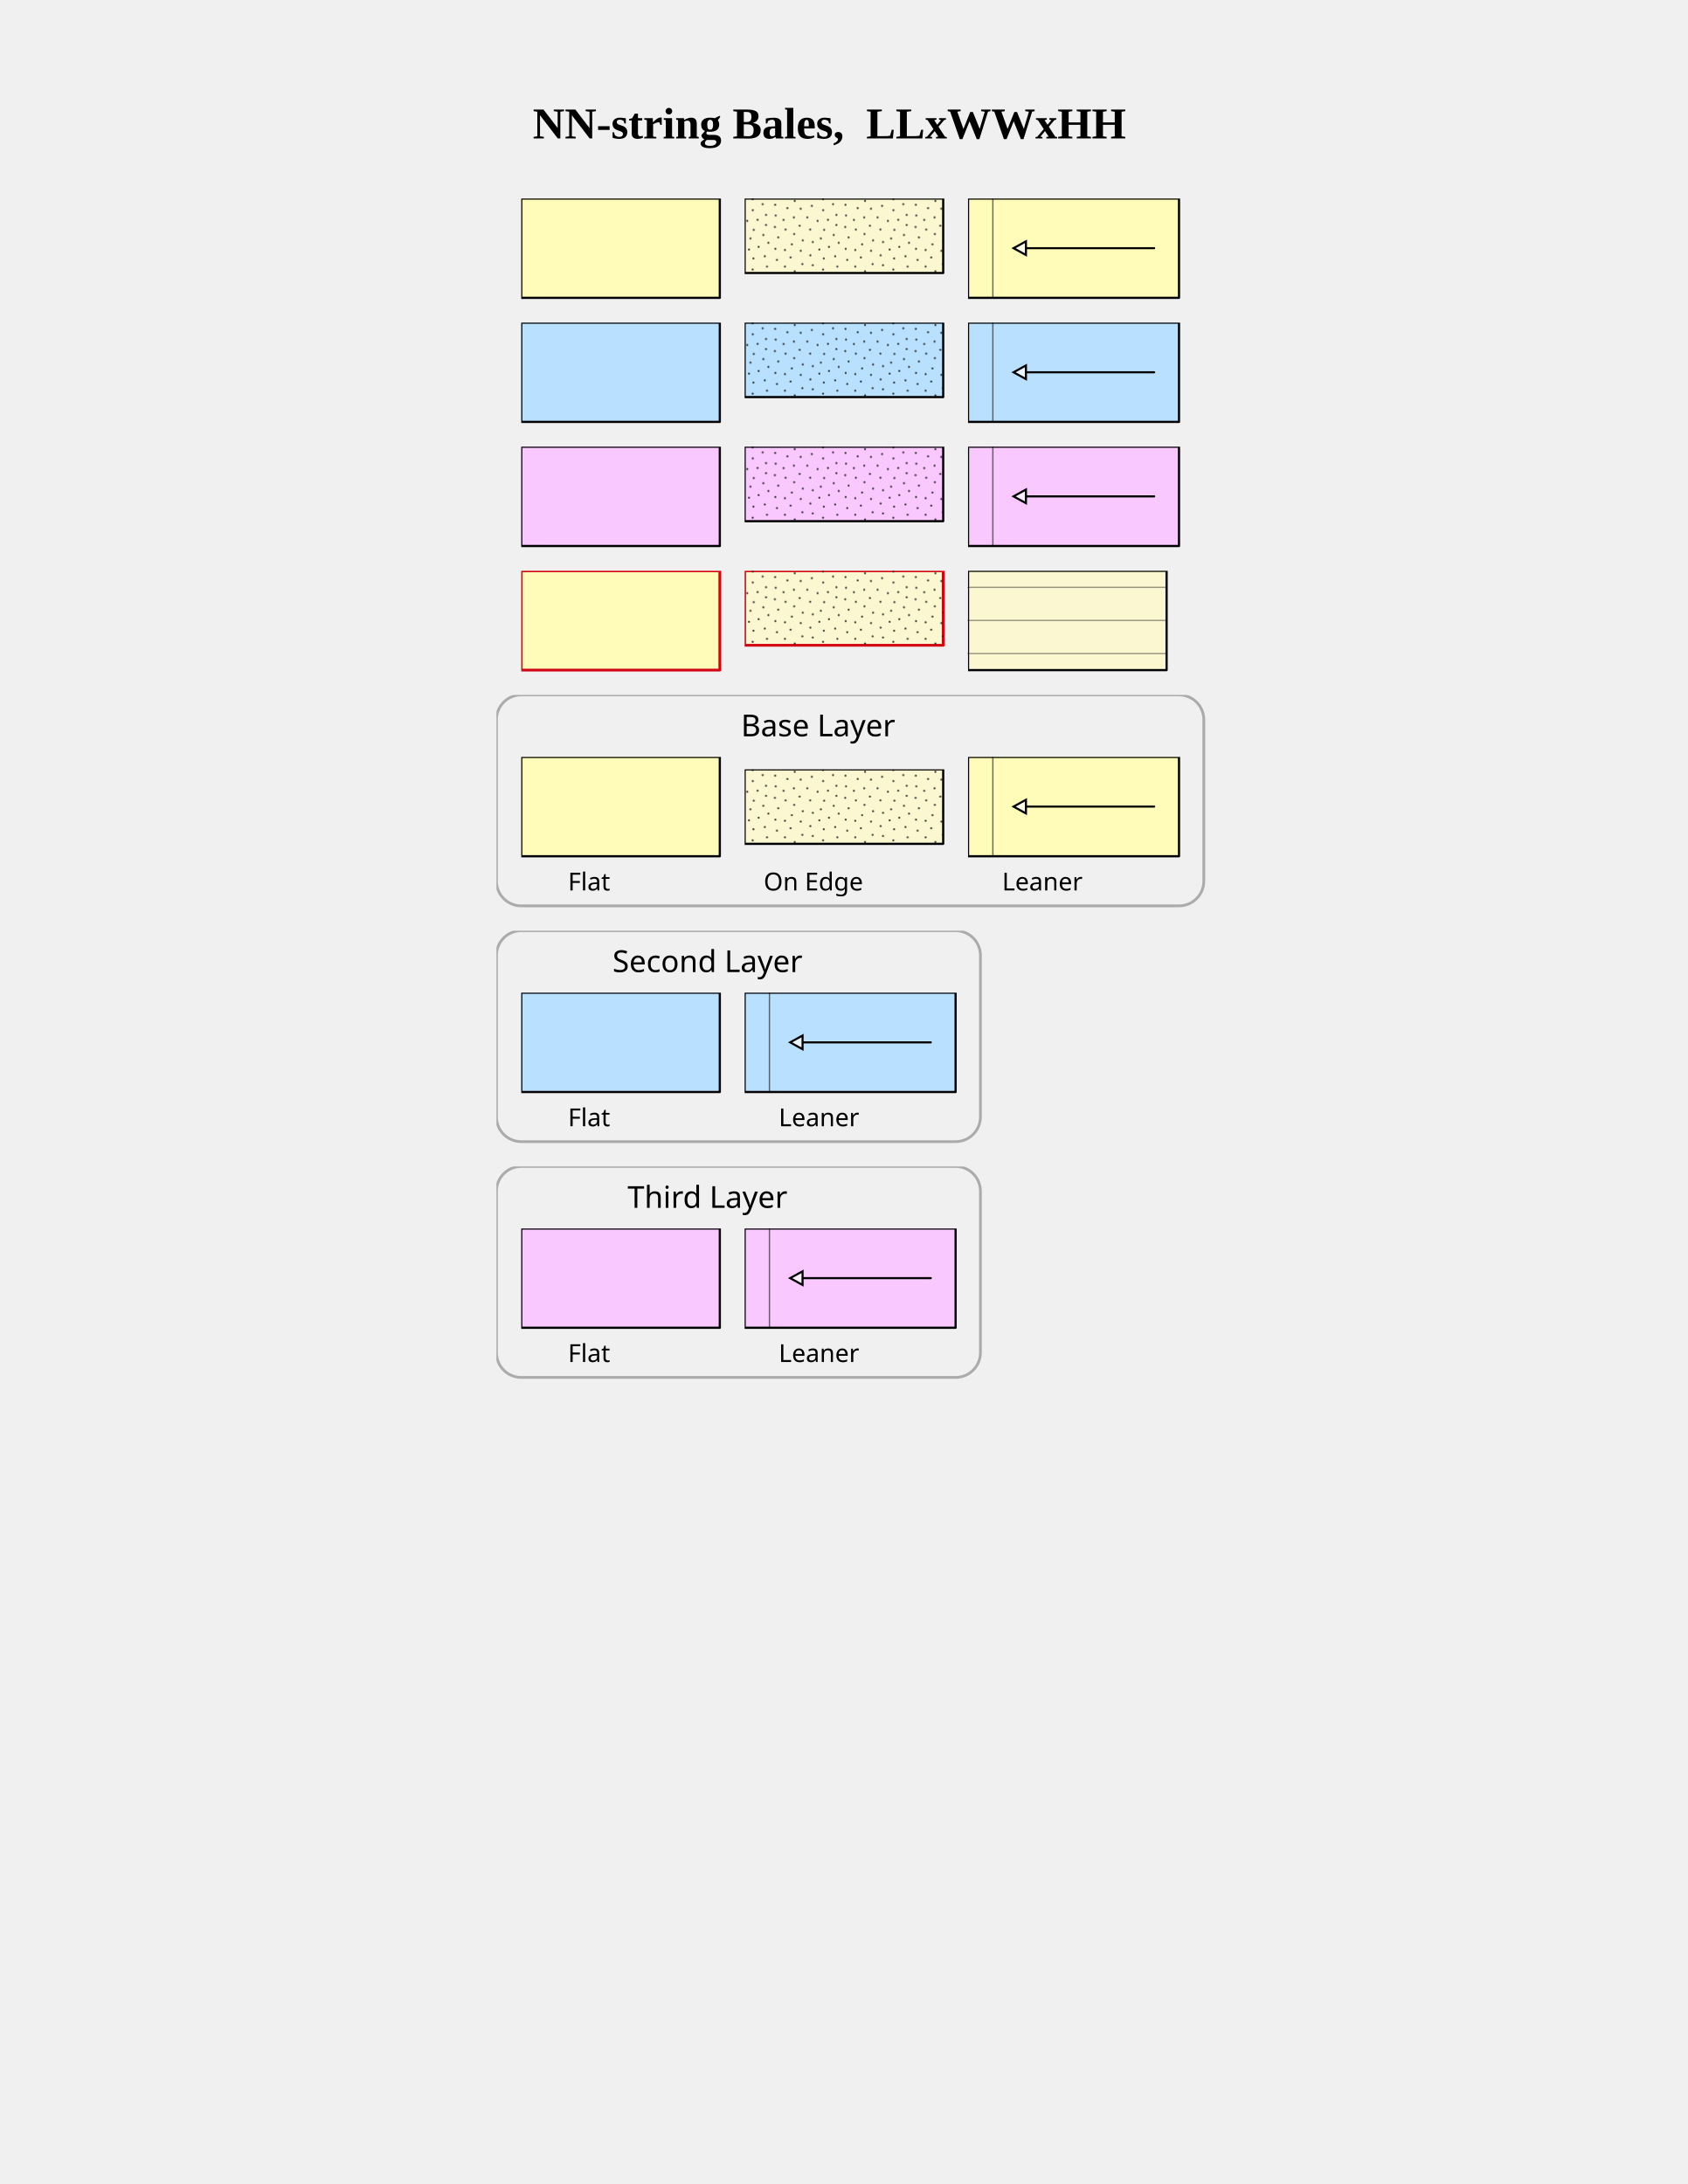
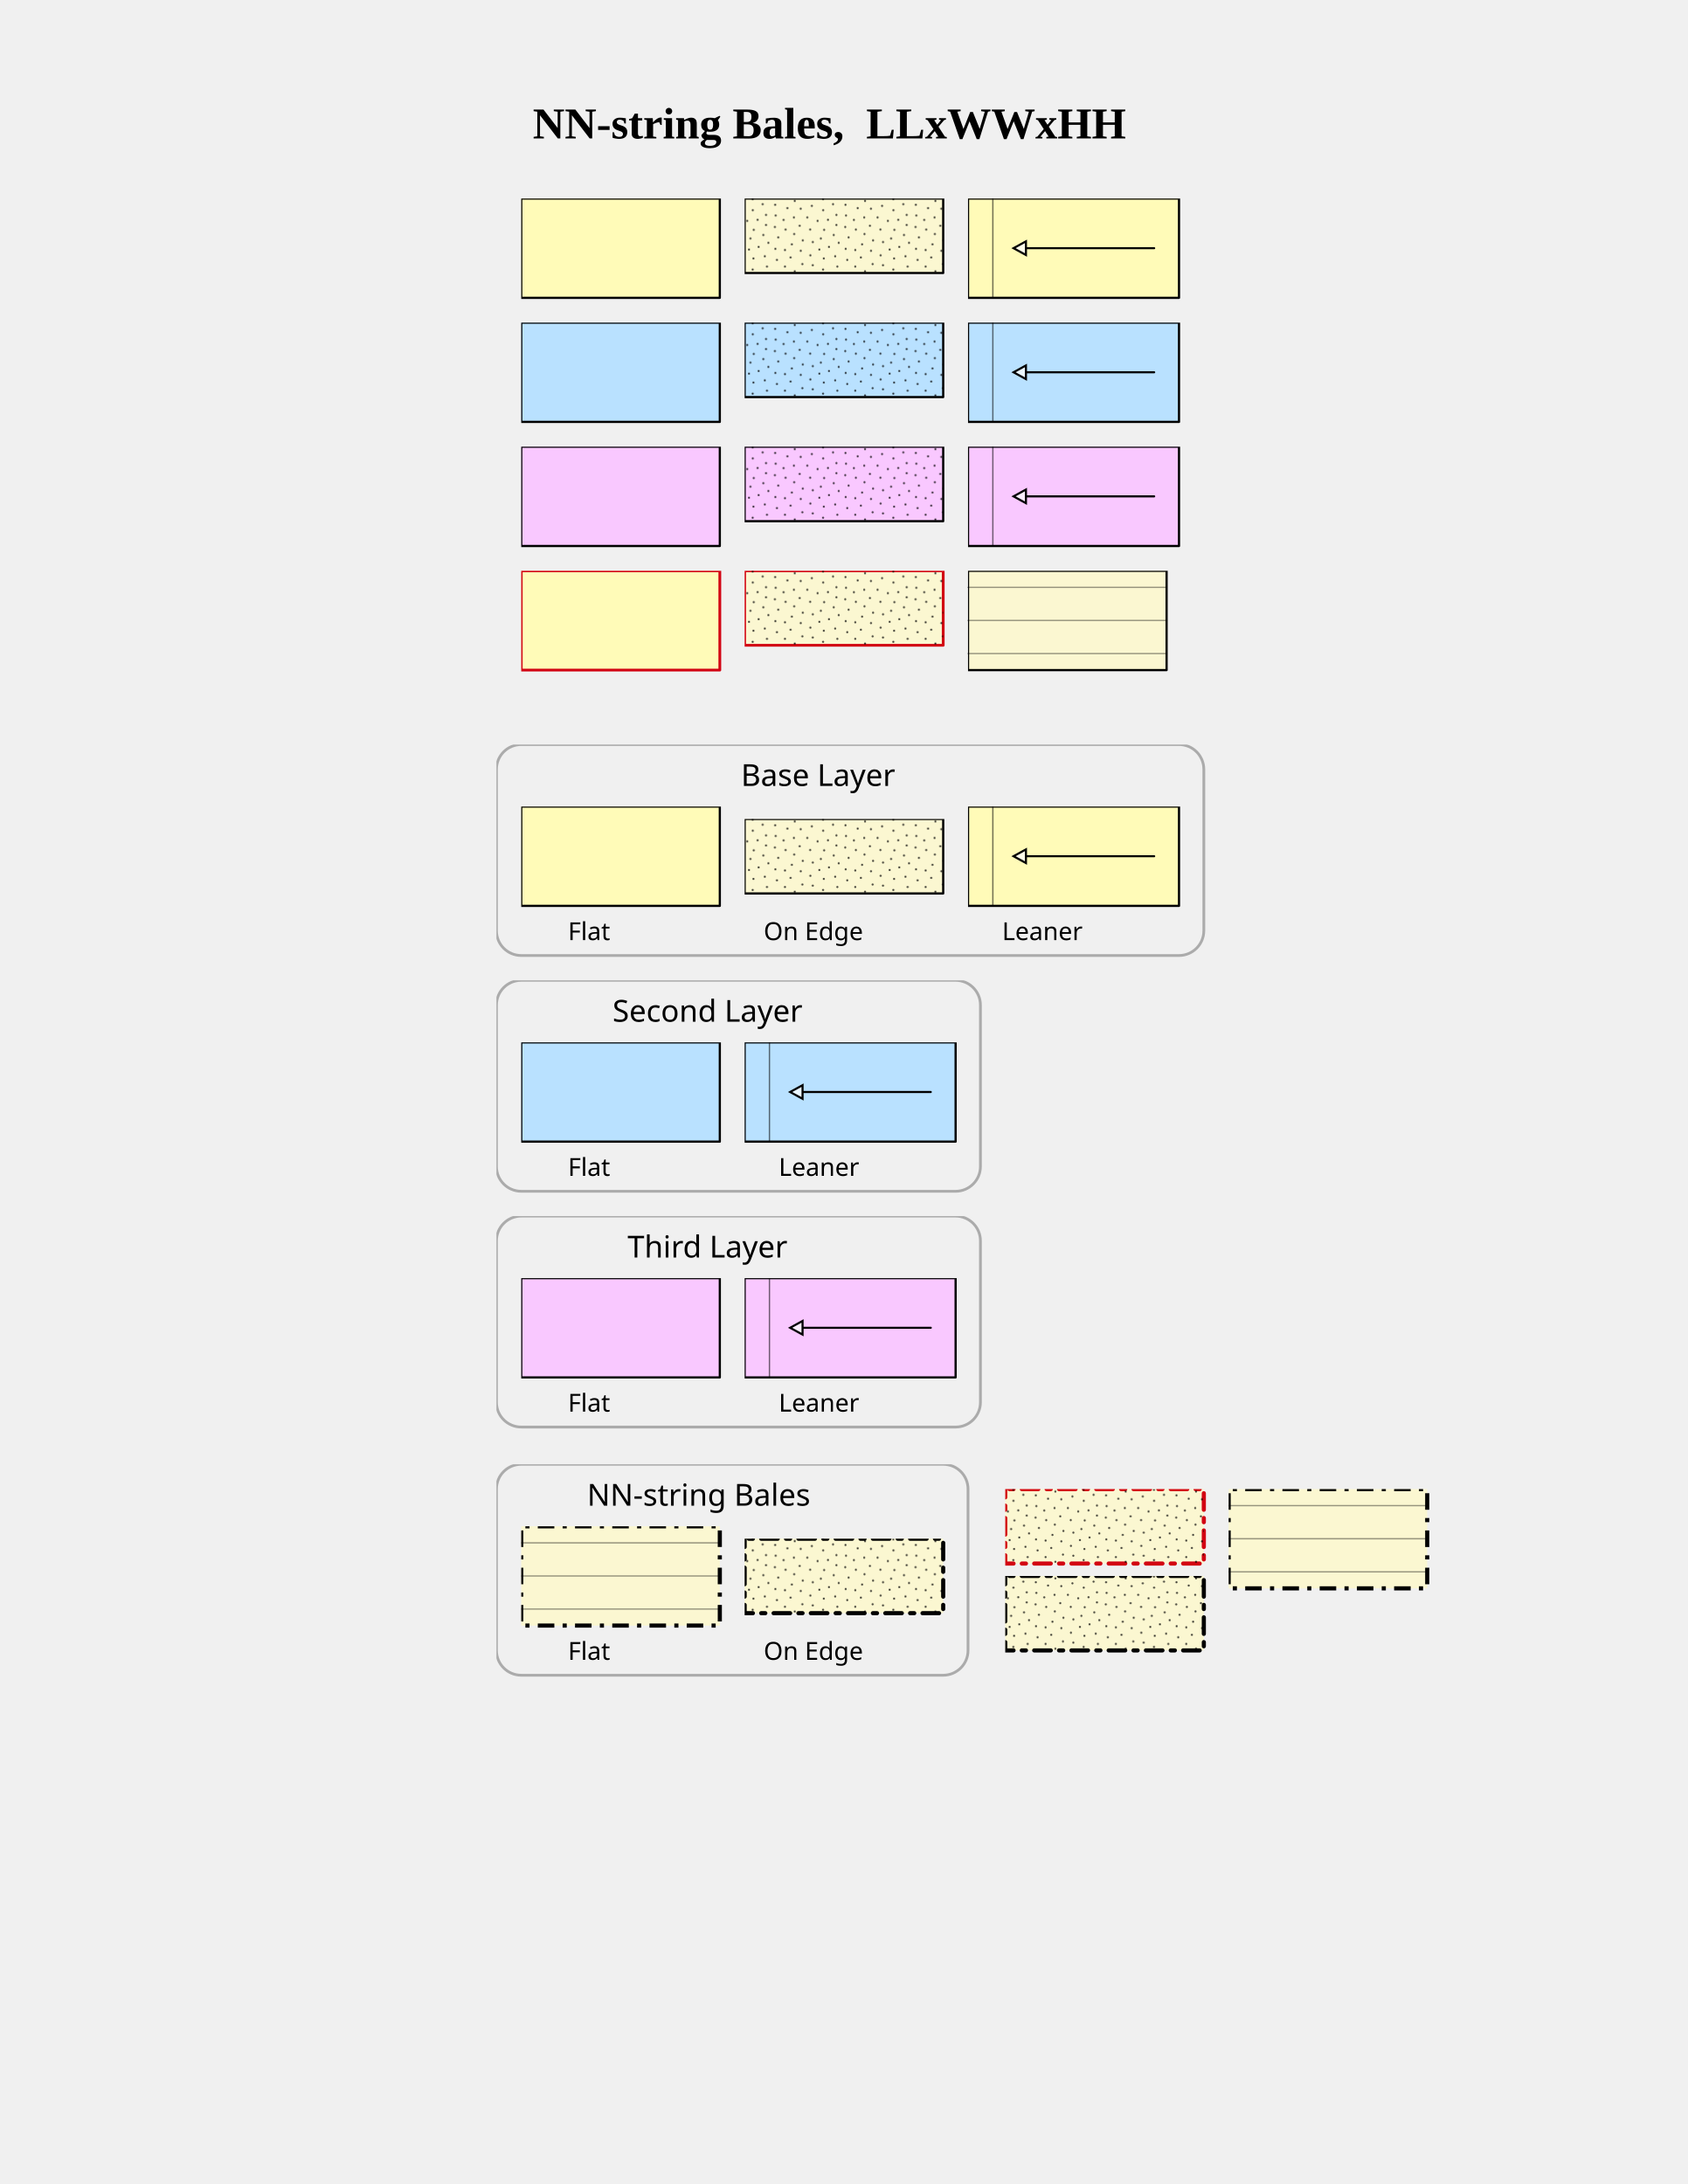
<svg xmlns="http://www.w3.org/2000/svg" xmlns:ns2="http://dairiki.org/barnhunt/inkscape-extensions" xmlns:ns3="http://dairiki.org/barnhunt/bale-scaling" xmlns:xlink="http://www.w3.org/1999/xlink" width="8.5in" height="11in" viewBox="0 0 816 1056" version="1.1" id="svg219">
  <defs id="defs179">
    <pattern xlink:href="#Polkadots-med" id="bh-edge-bale-stipple" patternTransform="scale(3.4)" />
    <pattern id="Polkadots-med" patternTransform="translate(0,0) scale(10,10)" height="10" width="10" patternUnits="userSpaceOnUse">
      <circle r="0.15" cy="0.810" cx="2.567" style="fill:black;stroke:none" id="circle5" />
      <circle r="0.15" cy="2.33" cx="3.048" style="fill:black;stroke:none" id="circle7" />
      <circle r="0.15" cy="2.415" cx="4.418" style="fill:black;stroke:none" id="circle9" />
      <circle r="0.15" cy="3.029" cx="1.844" style="fill:black;stroke:none" id="circle11" />
      <circle r="0.15" cy="1.363" cx="6.08" style="fill:black;stroke:none" id="circle13" />
      <circle r="0.15" cy="4.413" cx="5.819" style="fill:black;stroke:none" id="circle15" />
      <circle r="0.15" cy="4.048" cx="4.305" style="fill:black;stroke:none" id="circle17" />
      <circle r="0.15" cy="3.045" cx="5.541" style="fill:black;stroke:none" id="circle19" />
      <circle r="0.15" cy="5.527" cx="4.785" style="fill:black;stroke:none" id="circle21" />
      <circle r="0.15" cy="5.184" cx="2.667" style="fill:black;stroke:none" id="circle23" />
      <circle r="0.15" cy="1.448" cx="7.965" style="fill:black;stroke:none" id="circle25" />
      <circle r="0.15" cy="5.049" cx="7.047" style="fill:black;stroke:none" id="circle27" />
      <circle r="0.15" cy="0.895" cx="4.340" style="fill:black;stroke:none" id="circle29" />
      <circle r="0.15" cy="0.340" cx="7.125" style="fill:black;stroke:none" id="circle31" />
      <circle r="0.15" cy="1.049" cx="9.553" style="fill:black;stroke:none" id="circle33" />
      <circle r="0.15" cy="2.689" cx="7.006" style="fill:black;stroke:none" id="circle35" />
      <circle r="0.15" cy="2.689" cx="8.909" style="fill:black;stroke:none" id="circle37" />
      <circle r="0.15" cy="4.407" cx="9.315" style="fill:black;stroke:none" id="circle39" />
      <circle r="0.15" cy="3.870" cx="7.820" style="fill:black;stroke:none" id="circle41" />
      <circle r="0.15" cy="5.948" cx="8.270" style="fill:black;stroke:none" id="circle43" />
      <circle r="0.15" cy="7.428" cx="7.973" style="fill:black;stroke:none" id="circle45" />
      <circle r="0.15" cy="8.072" cx="9.342" style="fill:black;stroke:none" id="circle47" />
      <circle r="0.15" cy="9.315" cx="8.206" style="fill:black;stroke:none" id="circle49" />
      <circle r="0.15" cy="9.475" cx="9.682" style="fill:black;stroke:none" id="circle51" />
      <circle r="0.15" cy="6.186" cx="9.688" style="fill:black;stroke:none" id="circle53" />
      <circle r="0.15" cy="6.296" cx="3.379" style="fill:black;stroke:none" id="circle55" />
      <circle r="0.15" cy="8.204" cx="2.871" style="fill:black;stroke:none" id="circle57" />
      <circle r="0.15" cy="8.719" cx="4.59" style="fill:black;stroke:none" id="circle59" />
      <circle r="0.15" cy="9.671" cx="3.181" style="fill:black;stroke:none" id="circle61" />
      <circle r="0.15" cy="7.315" cx="5.734" style="fill:black;stroke:none" id="circle63" />
      <circle r="0.15" cy="6.513" cx="6.707" style="fill:black;stroke:none" id="circle65" />
      <circle r="0.15" cy="9.670" cx="5.730" style="fill:black;stroke:none" id="circle67" />
      <circle r="0.15" cy="8.373" cx="6.535" style="fill:black;stroke:none" id="circle69" />
      <circle r="0.15" cy="7.154" cx="4.37" style="fill:black;stroke:none" id="circle71" />
      <circle r="0.15" cy="7.25" cx="0.622" style="fill:black;stroke:none" id="circle73" />
      <circle r="0.15" cy="5.679" cx="0.831" style="fill:black;stroke:none" id="circle75" />
      <circle r="0.15" cy="8.519" cx="1.257" style="fill:black;stroke:none" id="circle77" />
      <circle r="0.15" cy="6.877" cx="1.989" style="fill:black;stroke:none" id="circle79" />
      <circle r="0.15" cy="3.181" cx="0.374" style="fill:black;stroke:none" id="circle81" />
      <circle r="0.15" cy="1.664" cx="1.166" style="fill:black;stroke:none" id="circle83" />
      <circle r="0.15" cy="0.093" cx="1.151" style="fill:black;stroke:none" id="circle85" />
      <circle r="0.15" cy="10.093" cx="1.151" style="fill:black;stroke:none" id="circle87" />
      <circle r="0.15" cy="4.451" cx="1.302" style="fill:black;stroke:none" id="circle89" />
      <circle r="0.15" cy="3.763" cx="3.047" style="fill:black;stroke:none" id="circle91" />
    </pattern>
    <symbol id="bale-1-LLxWWxHH" ns2:count-as="bale-LLxWWxHH">
      <rect ns3:height="2 * $bale-width" ns3:width="2 * $bale-length" height="48" width="96" style="opacity:1;fill:#fffbb8;fill-opacity:1;stroke:#000000;stroke-width:1.067;stroke-linecap:round;stroke-linejoin:round;stroke-miterlimit:4" x="0" y="0" id="rect96" />
    </symbol>
    <symbol id="bale-1-edge-LLxWWxHH" ns2:count-as="bale-LLxWWxHH">
      <rect ns3:height="2 * $bale-height" ns3:width="2 * $bale-length" height="36" width="96" style="opacity:1;fill:#fbf7d1;fill-opacity:1;stroke:#000000;stroke-width:1.067;stroke-linecap:round;stroke-linejoin:round;stroke-miterlimit:4;stroke-dasharray:none;stroke-dashoffset:0;stroke-opacity:1" x="0" y="0" id="rect101" />
      <rect style="fill:url(#bh-edge-bale-stipple);fill-opacity:0.7;stroke:none" ns3:height="2 * $bale-height" ns3:width="2 * $bale-length" width="96" height="36" x="0" y="0" id="rect103" />
    </symbol>
    <symbol id="bale-1-leaner-LLxWWxHH" ns2:count-as="bale-LLxWWxHH">
      <rect style="fill:#fffbb8;fill-opacity:1;stroke:#000000;stroke-width:1.067;stroke-linecap:butt;stroke-linejoin:round;stroke-miterlimit:4;stroke-opacity:1" ns3:height="2 * $bale-width" ns3:width="2 * $bale-length + 6" width="102" height="48" x="0" y="0" id="rect172" />
      <path style="fill:none;stroke:#000000;stroke-width:0.64;stroke-linecap:butt;stroke-miterlimit:4;stroke-opacity:0.553" ns3:d="concat('M 12,0 V ', 2 * $bale-width)" d="M 12,0 V 48" id="path174" />
      <path ns3:d="concat(                  'M ', 2 * $bale-length - 6, ',', $bale-width,                  ' H 28 v -3.3 l -6,3.3 6,3.3 V ', $bale-width)" d="M 90,24 H 28 v -3.3 l -6,3.3 6,3.3 V 24" style="fill:#ffffff;fill-opacity:0.698;fill-rule:evenodd;stroke:#000000;stroke-width:1px;stroke-linecap:round;stroke-linejoin:miter;stroke-opacity:1" id="path176" />
    </symbol>
    <symbol id="bale-2-LLxWWxHH" ns2:count-as="bale-LLxWWxHH">
      <rect y="0" x="0" style="opacity:1;fill:#b9e1ff;fill-opacity:1;stroke:#000000;stroke-width:1.067;stroke-linecap:round;stroke-linejoin:round;stroke-miterlimit:4" ns3:height="2 * $bale-width" ns3:width="2 * $bale-length" width="96" height="48" id="rect108" />
    </symbol>
    <symbol id="bale-2-edge-LLxWWxHH" ns2:count-as="bale-LLxWWxHH">
      <rect y="0" x="0" style="opacity:1;fill:#b9e1ff;fill-opacity:1;stroke:#000000;stroke-width:1.067;stroke-linecap:round;stroke-linejoin:round;stroke-miterlimit:4;stroke-dasharray:none;stroke-dashoffset:0;stroke-opacity:1" ns3:height="2 * $bale-height" ns3:width="2 * $bale-length" width="96" height="36" id="rect113" />
      <rect ns3:height="2 * $bale-height" ns3:width="2 * $bale-length" width="96" height="36" x="0" y="0" style="fill:url(#bh-edge-bale-stipple);fill-opacity:0.7;stroke:none" id="rect115" />
    </symbol>
    <symbol id="bale-2-leaner-LLxWWxHH" ns2:count-as="bale-LLxWWxHH">
      <rect y="0" x="0" ns3:height="2 * $bale-width" ns3:width="2 * $bale-length + 6" height="48" width="102" style="fill:#b9e1ff;fill-opacity:1;stroke:#000000;stroke-width:1.067;stroke-linecap:butt;stroke-linejoin:round;stroke-miterlimit:4;stroke-dasharray:none;stroke-opacity:1" id="rect120" />
      <path ns3:d="concat('M 12,0 V ', 2 * $bale-width)" d="M 12,0 V 48" style="fill:none;fill-opacity:0.75;fill-rule:evenodd;stroke:#000000;stroke-width:0.64;stroke-linecap:butt;stroke-linejoin:miter;stroke-miterlimit:4;stroke-dasharray:none;stroke-opacity:0.553" id="path122" />
      <path style="fill:#ffffff;fill-opacity:0.698;fill-rule:evenodd;stroke:#000000;stroke-width:1px;stroke-linecap:round;stroke-linejoin:miter;stroke-opacity:1" ns3:d="concat(                  'M ', 2 * $bale-length - 6, ',', $bale-width,                  ' H 28 v -3.3 l -6,3.3 6,3.3 V ', $bale-width)" d="M 90,24 H 28 v -3.3 l -6,3.3 6,3.3 V 24" id="path124" />
    </symbol>
    <symbol id="bale-3-LLxWWxHH" ns2:count-as="bale-LLxWWxHH">
      <rect ns3:height="2 * $bale-width" ns3:width="2 * $bale-length" height="48" width="96" style="opacity:1;fill:#f9c8ff;fill-opacity:1;stroke:#000000;stroke-width:1.067;stroke-linecap:round;stroke-linejoin:round;stroke-miterlimit:4" x="0" y="0" id="rect129" />
    </symbol>
    <symbol id="bale-3-edge-LLxWWxHH" ns2:count-as="bale-LLxWWxHH">
      <rect ns3:height="2 * $bale-height" ns3:width="2 * $bale-length" height="36" width="96" style="opacity:1;fill:#f9c8ff;fill-opacity:1;stroke:#000000;stroke-width:1.067;stroke-linecap:round;stroke-linejoin:round;stroke-miterlimit:4;stroke-dasharray:none;stroke-dashoffset:0;stroke-opacity:1" x="0" y="0" id="rect134" />
      <rect ns3:height="2 * $bale-height" ns3:width="2 * $bale-length" width="96" height="36" x="0" y="0" style="fill:url(#bh-edge-bale-stipple);fill-opacity:0.7;stroke:none" id="rect136" />
    </symbol>
    <symbol id="bale-3-leaner-LLxWWxHH" ns2:count-as="bale-LLxWWxHH">
      <rect style="fill:#f9c8ff;fill-opacity:1;stroke:#000000;stroke-width:1.067;stroke-linecap:butt;stroke-linejoin:round;stroke-miterlimit:4;stroke-dasharray:none;stroke-opacity:1" ns3:height="2 * $bale-width" ns3:width="2 * $bale-length + 6" width="102" height="48" x="0" y="0" id="rect141" />
      <path style="fill:none;fill-opacity:0.75;fill-rule:evenodd;stroke:#000000;stroke-width:0.64;stroke-linecap:butt;stroke-linejoin:miter;stroke-miterlimit:4;stroke-dasharray:none;stroke-opacity:0.553" ns3:d="concat('M 12,0 V ', 2 * $bale-width)" d="M 12,0 V 48" id="path143" />
      <path style="fill:#ffffff;fill-opacity:0.698;fill-rule:evenodd;stroke:#000000;stroke-width:1px;stroke-linecap:round;stroke-linejoin:miter;stroke-opacity:1" ns3:d="concat(                  'M ', 2 * $bale-length - 6, ',', $bale-width,                  ' H 28 v -3.3 l -6,3.3 6,3.3 V ', $bale-width)" d="M 90,24 H 28 v -3.3 l -6,3.3 6,3.3 V 24" id="path145" />
    </symbol>
    <symbol id="bale-1-anchor-LLxWWxHH" ns2:count-as="bale-LLxWWxHH">
      <rect y="0" x="0" style="opacity:1;fill:#fffbb8;fill-opacity:1;stroke:#d20312;stroke-width:1.333;stroke-linecap:round;stroke-linejoin:round;stroke-miterlimit:4;stroke-dasharray:none;stroke-dashoffset:0;stroke-opacity:1" ns3:height="2 * $bale-width" ns3:width="2 * $bale-length" width="96" height="48" id="rect150" />
    </symbol>
    <symbol id="bale-1-anchor-edge-LLxWWxHH" ns2:count-as="bale-LLxWWxHH">
      <rect y="0" x="0" style="opacity:1;fill:#fbf7d1;fill-opacity:1;stroke:#d20312;stroke-width:1.333;stroke-linecap:round;stroke-linejoin:round;stroke-miterlimit:4;stroke-dasharray:none;stroke-dashoffset:0;stroke-opacity:1" ns3:height="2 * $bale-height" ns3:width="2 * $bale-length" width="96" height="36" id="rect155" />
      <rect ns3:height="2 * $bale-height" ns3:width="2 * $bale-length" width="96" height="36" x="0" y="0" style="fill:url(#bh-edge-bale-stipple);fill-opacity:0.7;stroke:none" id="rect157" />
    </symbol>
    <symbol id="bale-1-with-strings-LLxWWxHH" ns2:count-as="bale-LLxWWxHH">
      <rect style="display:inline;fill:#fbf7d1;fill-opacity:1;stroke:#000000;stroke-width:1.067;stroke-linecap:butt;stroke-linejoin:round;stroke-miterlimit:4;stroke-opacity:1" ns3:height="2 * $bale-width" ns3:width="2 * $bale-length" width="96" height="48" x="0" y="0" id="rect162" />
      <path style="display:inline;fill:none;stroke:#000000;stroke-width:0.625;stroke-linecap:round;stroke-opacity:0.4" ns3:d="concat('M 0,8 H ', 2 * $bale-length)" d="M 0,8 H 96" id="string-LLxWWxHH" />
      <use x="0" y="0" xlink:href="#string-LLxWWxHH" ns3:condition="$bale-strings &gt; 2" ns3:transform="concat('translate(0,', $bale-width - 8,')')" transform="translate(0,16)" width="100%" height="100%" id="use165" />
      <use x="0" y="0" xlink:href="#string-LLxWWxHH" ns3:transform="concat('translate(0,', 2 * ($bale-width - 8),')')" transform="translate(0,32)" width="100%" height="100%" id="use167" />
    </symbol>
    <symbol id="legend-1-LLxWWxHH">
      <g id="g11610">
        <use id="use9710" xlink:href="#bale-1-LLxWWxHH" x="0" y="0" width="100%" height="100%" transform="translate(12,30)" />
        <use id="use9880" xlink:href="#bale-1-edge-LLxWWxHH" x="0" y="0" width="100%" height="100%" ns3:transform="concat('translate(', 24 + 2 * $bale-length, ',', 30 + ($bale-width - $bale-height), ')')" transform="translate(120,36)" />
        <use id="use10052" xlink:href="#bale-1-leaner-LLxWWxHH" x="0" y="0" width="100%" height="100%" ns3:transform="concat('translate(', 36 + 4 * $bale-length, ', 30)')" transform="translate(228,30)" />
        <text xml:space="preserve" style="font-style:normal;font-variant:normal;font-weight:normal;font-stretch:normal;font-size:12px;line-height:125%;font-family:'Rock Salt';-inkscape-font-specification:'Rock Salt, Normal';font-variant-ligatures:normal;font-variant-caps:normal;font-variant-numeric:normal;font-feature-settings:normal;text-align:center;letter-spacing:0px;word-spacing:0px;writing-mode:lr-tb;text-anchor:middle;fill:#000000;fill-opacity:1;stroke:none;stroke-width:1px;stroke-linecap:butt;stroke-linejoin:miter;stroke-opacity:1" ns3:transform="concat('translate(', $bale-length - 48, ',', 2 * ($bale-width - 24), ')')" x="58.84" y="94.546" id="text10214">
          <tspan id="tspan10212" x="58.84" y="94.546">Flat</tspan>
        </text>
        <text id="text10365" ns3:transform="concat('translate(', 3 * ($bale-length - 48), ',', 2 * ($bale-width - 24), ')')" y="94.546" x="167.277" style="font-style:normal;font-variant:normal;font-weight:normal;font-stretch:normal;font-size:12px;line-height:125%;font-family:'Rock Salt';-inkscape-font-specification:'Rock Salt, Normal';font-variant-ligatures:normal;font-variant-caps:normal;font-variant-numeric:normal;font-feature-settings:normal;text-align:center;letter-spacing:0px;word-spacing:0px;writing-mode:lr-tb;text-anchor:middle;fill:#000000;fill-opacity:1;stroke:none;stroke-width:1px;stroke-linecap:butt;stroke-linejoin:miter;stroke-opacity:1" xml:space="preserve">
          <tspan y="94.546" x="167.277" id="tspan10363">On Edge</tspan>
        </text>
        <text xml:space="preserve" style="font-style:normal;font-variant:normal;font-weight:normal;font-stretch:normal;font-size:12px;line-height:125%;font-family:'Rock Salt';-inkscape-font-specification:'Rock Salt, Normal';font-variant-ligatures:normal;font-variant-caps:normal;font-variant-numeric:normal;font-feature-settings:normal;text-align:center;letter-spacing:0px;word-spacing:0px;writing-mode:lr-tb;text-anchor:middle;fill:#000000;fill-opacity:1;stroke:none;stroke-width:1px;stroke-linecap:butt;stroke-linejoin:miter;stroke-opacity:1" ns3:transform="concat('translate(', 5 * ($bale-length - 48), ',', 2 * ($bale-width - 24), ')')" x="277.982" y="94.546" id="text10516">
          <tspan id="tspan10514" x="277.982" y="94.546">Leaner</tspan>
        </text>
      </g>
      <text id="text10825" ns3:transform="concat('translate(', 3 * ($bale-length - 48), ', 0)')" y="20.02" x="168.883" style="font-style:normal;font-variant:normal;font-weight:normal;font-stretch:normal;font-size:14.667px;line-height:125%;font-family:'Rock Salt';-inkscape-font-specification:'Rock Salt, Normal';font-variant-ligatures:normal;font-variant-caps:normal;font-variant-numeric:normal;font-feature-settings:normal;text-align:center;letter-spacing:0px;word-spacing:0px;writing-mode:lr-tb;text-anchor:middle;fill:#000000;fill-opacity:1;stroke:none;stroke-width:1px;stroke-linecap:butt;stroke-linejoin:miter;stroke-opacity:1" xml:space="preserve">
        <tspan y="20.02" x="168.883" id="tspan10823">Base Layer</tspan>
      </text>
      <rect ry="12" rx="12" y="0" x="0" ns3:height="54 + 2 * $bale-width" ns3:width="54 + 6 * $bale-length" height="102" width="342" id="rect10974" style="opacity:0.687;fill:none;fill-opacity:1;fill-rule:evenodd;stroke:#8c8c8c;stroke-width:1.333;stroke-linecap:round;stroke-linejoin:round;stroke-miterlimit:4;stroke-dasharray:none;stroke-dashoffset:0;stroke-opacity:1" />
    </symbol>
    <symbol id="legend-2-LLxWWxHH">
      <g id="g9988">
        <text id="text9978" y="94.546" x="58.84" ns3:transform="concat('translate(', $bale-length - 48, ',', 2 * ($bale-width - 24), ')')" style="font-style:normal;font-variant:normal;font-weight:normal;font-stretch:normal;font-size:12px;line-height:125%;font-family:'Rock Salt';-inkscape-font-specification:'Rock Salt, Normal';font-variant-ligatures:normal;font-variant-caps:normal;font-variant-numeric:normal;font-feature-settings:normal;text-align:center;letter-spacing:0px;word-spacing:0px;writing-mode:lr-tb;text-anchor:middle;fill:#000000;fill-opacity:1;stroke:none;stroke-width:1px;stroke-linecap:butt;stroke-linejoin:miter;stroke-opacity:1" xml:space="preserve">
          <tspan y="94.546" x="58.84" id="tspan9976">Flat</tspan>
        </text>
        <text id="text9986" y="94.546" x="169.982" ns3:transform="concat('translate(', 3 * ($bale-length - 48), ',', 2 * ($bale-width - 24), ')')" style="font-style:normal;font-variant:normal;font-weight:normal;font-stretch:normal;font-size:12px;line-height:125%;font-family:'Rock Salt';-inkscape-font-specification:'Rock Salt, Normal';font-variant-ligatures:normal;font-variant-caps:normal;font-variant-numeric:normal;font-feature-settings:normal;text-align:center;letter-spacing:0px;word-spacing:0px;writing-mode:lr-tb;text-anchor:middle;fill:#000000;fill-opacity:1;stroke:none;stroke-width:1px;stroke-linecap:butt;stroke-linejoin:miter;stroke-opacity:1" xml:space="preserve">
          <tspan y="94.546" x="169.982" id="tspan9984">Leaner</tspan>
        </text>
        <use id="use10393" xlink:href="#bale-2-LLxWWxHH" x="0" y="0" width="100%" height="100%" transform="translate(12,30)" />
        <use id="use10417" xlink:href="#bale-2-leaner-LLxWWxHH" x="0" y="0" width="100%" height="100%" ns3:transform="concat('translate(', 24 + 2 * $bale-length, ',30)')" transform="translate(120,30)" />
      </g>
      <text xml:space="preserve" style="font-style:normal;font-variant:normal;font-weight:normal;font-stretch:normal;font-size:14.667px;line-height:125%;font-family:'Rock Salt';-inkscape-font-specification:'Rock Salt, Normal';font-variant-ligatures:normal;font-variant-caps:normal;font-variant-numeric:normal;font-feature-settings:normal;text-align:center;letter-spacing:0px;word-spacing:0px;writing-mode:lr-tb;text-anchor:middle;fill:#000000;fill-opacity:1;stroke:none;stroke-width:1px;stroke-linecap:butt;stroke-linejoin:miter;stroke-opacity:1" x="115.396" y="20.02" ns3:transform="concat('translate(', 2 * ($bale-length - 48), ', 0)')" id="text9992">
        <tspan id="tspan9990" x="115.396" y="20.02">Second Layer</tspan>
      </text>
      <rect style="opacity:0.687;fill:none;fill-opacity:1;fill-rule:evenodd;stroke:#8c8c8c;stroke-width:1.333;stroke-linecap:round;stroke-linejoin:round;stroke-miterlimit:4;stroke-dasharray:none;stroke-dashoffset:0;stroke-opacity:1" id="rect9994" width="234" height="102" ns3:width="42 + 4 * $bale-length" ns3:height="54 + 2 * $bale-width" x="0" y="0" rx="12" ry="12" />
    </symbol>
    <symbol id="legend-3-LLxWWxHH">
      <g id="g10955">
        <text xml:space="preserve" style="font-style:normal;font-variant:normal;font-weight:normal;font-stretch:normal;font-size:12px;line-height:125%;font-family:'Rock Salt';-inkscape-font-specification:'Rock Salt, Normal';font-variant-ligatures:normal;font-variant-caps:normal;font-variant-numeric:normal;font-feature-settings:normal;text-align:center;letter-spacing:0px;word-spacing:0px;writing-mode:lr-tb;text-anchor:middle;fill:#000000;fill-opacity:1;stroke:none;stroke-width:1px;stroke-linecap:butt;stroke-linejoin:miter;stroke-opacity:1" ns3:transform="concat('translate(', $bale-length - 48, ',', 2 * ($bale-width - 24), ')')" x="58.84" y="94.546" id="text10945">
          <tspan id="tspan10943" x="58.84" y="94.546">Flat</tspan>
        </text>
        <text xml:space="preserve" style="font-style:normal;font-variant:normal;font-weight:normal;font-stretch:normal;font-size:12px;line-height:125%;font-family:'Rock Salt';-inkscape-font-specification:'Rock Salt, Normal';font-variant-ligatures:normal;font-variant-caps:normal;font-variant-numeric:normal;font-feature-settings:normal;text-align:center;letter-spacing:0px;word-spacing:0px;writing-mode:lr-tb;text-anchor:middle;fill:#000000;fill-opacity:1;stroke:none;stroke-width:1px;stroke-linecap:butt;stroke-linejoin:miter;stroke-opacity:1" ns3:transform="concat('translate(', 3 * ($bale-length - 48), ',', 2 * ($bale-width - 24), ')')" x="169.982" y="94.546" id="text10949">
          <tspan id="tspan10947" x="169.982" y="94.546">Leaner</tspan>
        </text>
        <use id="use11204" xlink:href="#bale-3-LLxWWxHH" x="0" y="0" width="100%" height="100%" transform="translate(12,30)" />
        <use id="use11228" xlink:href="#bale-3-leaner-LLxWWxHH" x="0" y="0" width="100%" height="100%" ns3:transform="concat('translate(', 24 + 2 * $bale-length, ',30)')" transform="translate(120,30)" />
      </g>
      <text id="text10959" ns3:transform="concat('translate(', 2 * ($bale-length - 48), ', 0)')" y="20.02" x="115.396" style="font-style:normal;font-variant:normal;font-weight:normal;font-stretch:normal;font-size:14.667px;line-height:125%;font-family:'Rock Salt';-inkscape-font-specification:'Rock Salt, Normal';font-variant-ligatures:normal;font-variant-caps:normal;font-variant-numeric:normal;font-feature-settings:normal;text-align:center;letter-spacing:0px;word-spacing:0px;writing-mode:lr-tb;text-anchor:middle;fill:#000000;fill-opacity:1;stroke:none;stroke-width:1px;stroke-linecap:butt;stroke-linejoin:miter;stroke-opacity:1" xml:space="preserve">
        <tspan y="20.02" x="115.396" id="tspan10957">Third Layer</tspan>
      </text>
      <rect ry="12" rx="12" y="0" x="0" ns3:height="54 + 2 * $bale-width" ns3:width="42 + 4 * $bale-length" height="102" width="234" id="rect10961" style="opacity:0.687;fill:none;fill-opacity:1;fill-rule:evenodd;stroke:#8c8c8c;stroke-width:1.333;stroke-linecap:round;stroke-linejoin:round;stroke-miterlimit:4;stroke-dasharray:none;stroke-dashoffset:0;stroke-opacity:1" />
    </symbol>
+     <symbol id="bale-1-edge-alt-LLxWWxHH" ns2:count-as="bale-LLxWWxHH">
+       <rect id="rect15482" y="0" x="0" style="opacity:1;fill:#fbf7d1;fill-opacity:1;stroke:#000000;stroke-width:2;stroke-linecap:round;stroke-linejoin:round;stroke-miterlimit:4;stroke-dasharray:8, 4, 2, 4;stroke-dashoffset:10;stroke-opacity:1" width="96" height="36" ns3:width="2 * $bale-length" ns3:height="2 * $bale-height" />
+       <rect id="rect15484" y="0" x="0" height="36" width="96" ns3:width="2 * $bale-length" ns3:height="2 * $bale-height" style="fill:url(#bh-edge-bale-stipple);fill-opacity:0.7;stroke:none" />
+     </symbol>
+     <symbol id="legend-1-alt-LLxWWxHH">
+       <g id="g18539">
+         <use transform="translate(12,30)" height="100%" width="100%" y="0" x="0" xlink:href="#bale-1-with-strings-alt-LLxWWxHH" id="use18521" />
+         <use transform="translate(120,36)" ns3:transform="concat('translate(', 24 + 2 * $bale-length, ',', 30 + ($bale-width - $bale-height), ')')" height="100%" width="100%" y="0" x="0" xlink:href="#bale-1-edge-alt-LLxWWxHH" id="use18523" />
+         <text id="text18529" y="94.546" x="58.84" ns3:transform="concat('translate(', $bale-length - 48, ',', 2 * ($bale-width - 24), ')')" style="font-style:normal;font-variant:normal;font-weight:normal;font-stretch:normal;font-size:12px;line-height:125%;font-family:'Rock Salt';-inkscape-font-specification:'Rock Salt, Normal';font-variant-ligatures:normal;font-variant-caps:normal;font-variant-numeric:normal;font-feature-settings:normal;text-align:center;letter-spacing:0px;word-spacing:0px;writing-mode:lr-tb;text-anchor:middle;fill:#000000;fill-opacity:1;stroke:none;stroke-width:1px;stroke-linecap:butt;stroke-linejoin:miter;stroke-opacity:1" xml:space="preserve">
+           <tspan y="94.546" x="58.84" id="tspan18527">Flat</tspan>
+         </text>
+         <text xml:space="preserve" style="font-style:normal;font-variant:normal;font-weight:normal;font-stretch:normal;font-size:12px;line-height:125%;font-family:'Rock Salt';-inkscape-font-specification:'Rock Salt, Normal';font-variant-ligatures:normal;font-variant-caps:normal;font-variant-numeric:normal;font-feature-settings:normal;text-align:center;letter-spacing:0px;word-spacing:0px;writing-mode:lr-tb;text-anchor:middle;fill:#000000;fill-opacity:1;stroke:none;stroke-width:1px;stroke-linecap:butt;stroke-linejoin:miter;stroke-opacity:1" x="167.277" y="94.546" ns3:transform="concat('translate(', 3 * ($bale-length - 48), ',', 2 * ($bale-width - 24), ')')" id="text18533">
+           <tspan id="tspan18531" x="167.277" y="94.546">On Edge</tspan>
+         </text>
+       </g>
+       <text xml:space="preserve" style="font-style:normal;font-variant:normal;font-weight:normal;font-stretch:normal;font-size:14.667px;line-height:125%;font-family:'Rock Salt';-inkscape-font-specification:'Rock Salt, Normal';font-variant-ligatures:normal;font-variant-caps:normal;font-variant-numeric:normal;font-feature-settings:normal;text-align:center;letter-spacing:0px;word-spacing:0px;writing-mode:lr-tb;text-anchor:middle;fill:#000000;fill-opacity:1;stroke:none;stroke-width:1px;stroke-linecap:butt;stroke-linejoin:miter;stroke-opacity:1" x="111.15" y="20.02" ns3:transform="concat('translate(', 2 * ($bale-length - 48), ', 0)')" id="text18543">
+         <tspan id="tspan18541" x="111.15" y="20.02">NN-string Bales</tspan>
+       </text>
+       <rect style="opacity:0.687;fill:none;fill-opacity:1;fill-rule:evenodd;stroke:#8c8c8c;stroke-width:1.333;stroke-linecap:round;stroke-linejoin:round;stroke-miterlimit:4;stroke-dasharray:none;stroke-dashoffset:0;stroke-opacity:1" id="rect18545" width="228" height="102" ns3:width="36 + 4 * $bale-length" ns3:height="54 + 2 * $bale-width" x="0" y="0" rx="12" ry="12" />
+     </symbol>
+     <symbol id="bale-1-anchor-edge-alt-LLxWWxHH" ns2:count-as="bale-LLxWWxHH">
+       <rect id="rect12663" height="36" width="96" ns3:width="2 * $bale-length" ns3:height="2 * $bale-height" style="opacity:1;fill:#fbf7d1;fill-opacity:1;stroke:#d20312;stroke-width:2;stroke-linecap:round;stroke-linejoin:round;stroke-miterlimit:4;stroke-dasharray:8, 4, 2, 4;stroke-dashoffset:10;stroke-opacity:1" x="0" y="0" />
+       <rect id="rect12665" style="fill:url(#bh-edge-bale-stipple);fill-opacity:0.7;stroke:none" y="0" x="0" height="36" width="96" ns3:width="2 * $bale-length" ns3:height="2 * $bale-height" />
+     </symbol>
+     <symbol id="bale-1-with-strings-alt-LLxWWxHH" ns2:count-as="bale-LLxWWxHH">
+       <rect id="rect10971" y="0" x="0" height="48" width="96" ns3:width="2 * $bale-length" ns3:height="2 * $bale-width" style="display:inline;fill:#fbf7d1;fill-opacity:1;stroke:#000000;stroke-width:2;stroke-linecap:butt;stroke-linejoin:round;stroke-miterlimit:4;stroke-dasharray:8, 4, 2, 4;stroke-dashoffset:10;stroke-opacity:1" />
+       <path id="string-alt-LLxWWxHH" d="M 0,8 H 96" ns3:d="concat('M 0,8 H ', 2 * $bale-length)" style="display:inline;fill:none;stroke:#000000;stroke-width:0.625;stroke-linecap:round;stroke-opacity:0.4" />
+       <use id="use10975" height="100%" width="100%" transform="translate(0,16)" ns3:transform="concat('translate(0,', $bale-width - 8,')')" ns3:condition="$bale-strings &gt; 2" xlink:href="#string-alt-LLxWWxHH" y="0" x="0" />
+       <use id="use10977" height="100%" width="100%" transform="translate(0,32)" ns3:transform="concat('translate(0,', 2 * ($bale-width - 8),')')" xlink:href="#string-alt-LLxWWxHH" y="0" x="0" />
+     </symbol>
  </defs>
  <text xml:space="preserve" style="font-style:normal;font-variant:normal;font-weight:bold;font-stretch:normal;font-size:21.333px;line-height:125%;text-align:center;text-anchor:middle;fill:#000000;fill-opacity:1;stroke:none;stroke-width:1px;stroke-linecap:butt;stroke-linejoin:miter;stroke-opacity:1" x="408.979" y="66.949" id="text193">
    <tspan x="408.979" y="66.949" id="tspan191">NN-string Bales,  LLxWWxHH</tspan>
  </text>
  <use xlink:href="#bale-1-LLxWWxHH" x="0" y="0" width="100%" height="100%" transform="translate(252,96)" id="use195" />
-   <use xlink:href="#bale-1-edge-LLxWWxHH" transform="translate(360,96)" x="0" y="0" width="100%" height="100%" id="use197" />
+   <use xlink:href="#bale-1-edge-LLxWWxHH" transform="translate(360,96)" x="0" y="0" width="100%" height="100%" id="use197" style="stroke-width:1;stroke-miterlimit:4;stroke-dasharray:none" />
  <use xlink:href="#bale-1-leaner-LLxWWxHH" x="0" y="0" width="100%" height="100%" transform="translate(468,96)" id="use199" />
  <use xlink:href="#bale-2-LLxWWxHH" transform="translate(252,156)" x="0" y="0" width="100%" height="100%" id="use201" />
  <use xlink:href="#bale-2-edge-LLxWWxHH" transform="translate(360,156)" x="0" y="0" width="100%" height="100%" id="use203" />
  <use xlink:href="#bale-2-leaner-LLxWWxHH" transform="translate(468,156)" x="0" y="0" width="100%" height="100%" id="use205" />
  <use xlink:href="#bale-3-LLxWWxHH" transform="translate(252,216)" x="0" y="0" width="100%" height="100%" id="use207" />
  <use xlink:href="#bale-3-edge-LLxWWxHH" transform="translate(360,216)" x="0" y="0" width="100%" height="100%" id="use209" />
  <use xlink:href="#bale-3-leaner-LLxWWxHH" transform="translate(468,216)" x="0" y="0" width="100%" height="100%" id="use211" />
  <use xlink:href="#bale-1-anchor-LLxWWxHH" transform="translate(252,276)" x="0" y="0" width="100%" height="100%" id="use213" />
  <use xlink:href="#bale-1-anchor-edge-LLxWWxHH" transform="translate(360,276)" x="0" y="0" width="100%" height="100%" id="use215" />
  <use xlink:href="#bale-1-with-strings-LLxWWxHH" transform="translate(468,276)" id="use217" x="0" y="0" width="100%" height="100%" />
-   <use xlink:href="#legend-1-LLxWWxHH" id="use12086" transform="translate(240,336)" x="0" y="0" width="100%" height="100%" />
-   <use xlink:href="#legend-2-LLxWWxHH" id="use10443" transform="translate(240,450)" x="0" y="0" width="100%" height="100%" />
-   <use xlink:href="#legend-3-LLxWWxHH" id="use11254" transform="translate(240,564)" x="0" y="0" width="100%" height="100%" />
+   <use xlink:href="#legend-1-LLxWWxHH" id="use12086" transform="translate(240,360)" x="0" y="0" width="100%" height="100%" />
+   <use xlink:href="#legend-2-LLxWWxHH" id="use10443" transform="translate(240,474)" x="0" y="0" width="100%" height="100%" />
+   <use xlink:href="#legend-3-LLxWWxHH" id="use11254" transform="translate(240,588)" x="0" y="0" width="100%" height="100%" />
+   <use xlink:href="#bale-1-edge-alt-LLxWWxHH" id="use16755" transform="translate(486,762)" x="0" y="0" width="100%" height="100%" />
+   <use xlink:href="#legend-1-alt-LLxWWxHH" id="use19162" transform="translate(240,708)" x="0" y="0" width="100%" height="100%" />
+   <use xlink:href="#bale-1-anchor-edge-alt-LLxWWxHH" id="use13298" transform="translate(486,720)" x="0" y="0" width="100%" height="100%" />
+   <use xlink:href="#bale-1-with-strings-alt-LLxWWxHH" id="use11636" transform="translate(594,720)" x="0" y="0" width="100%" height="100%" />
</svg>
